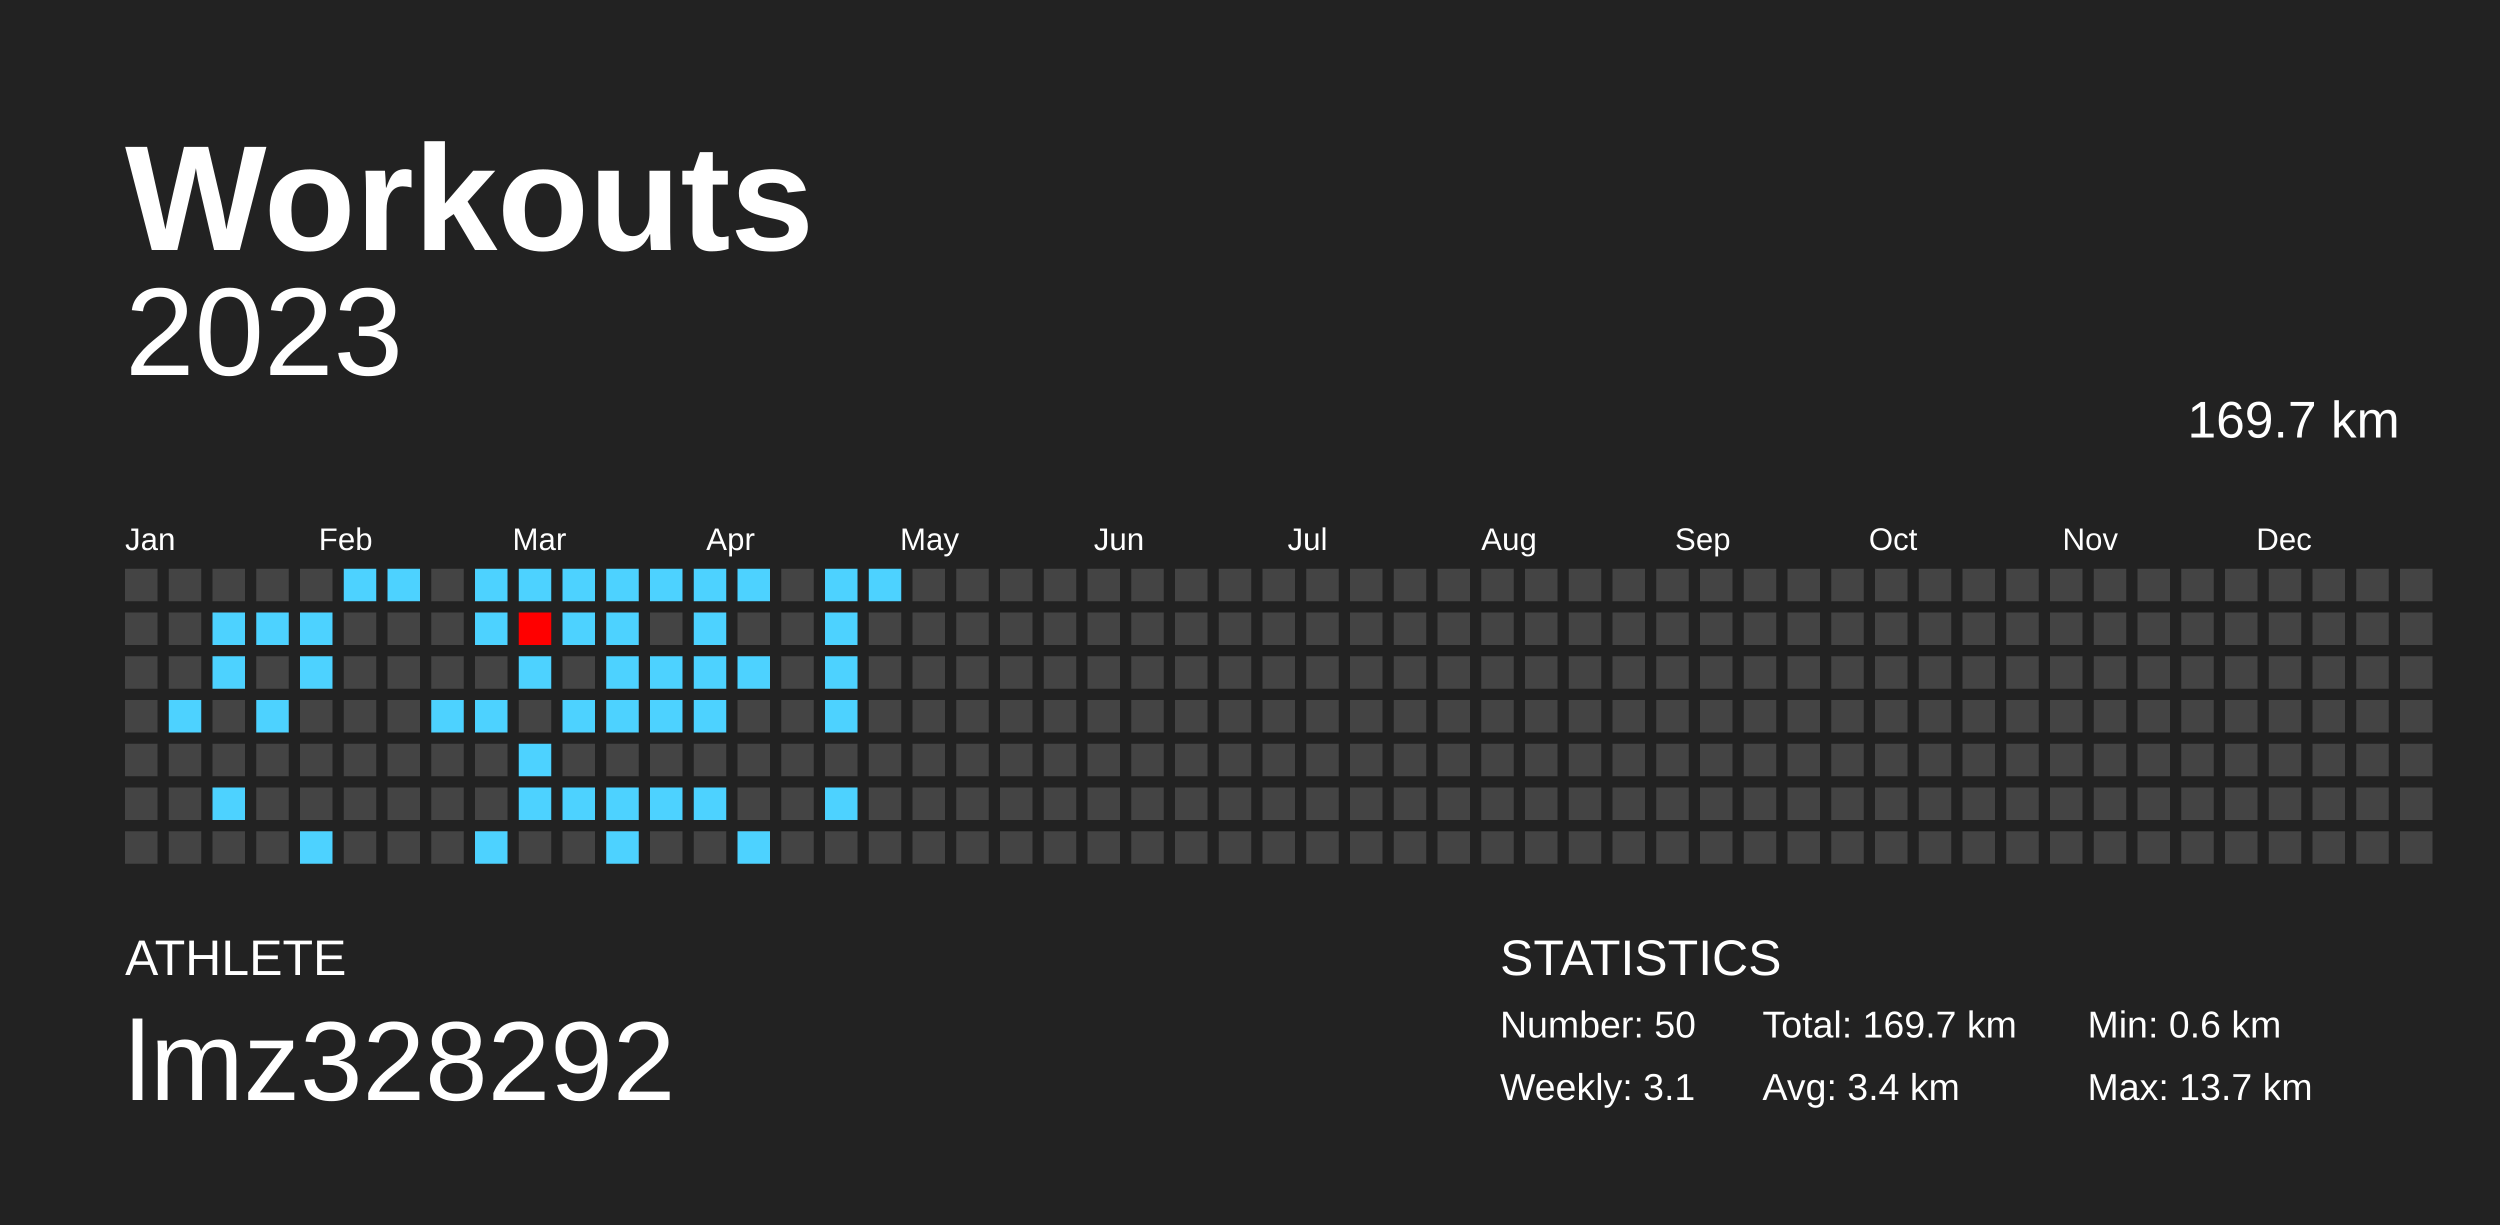
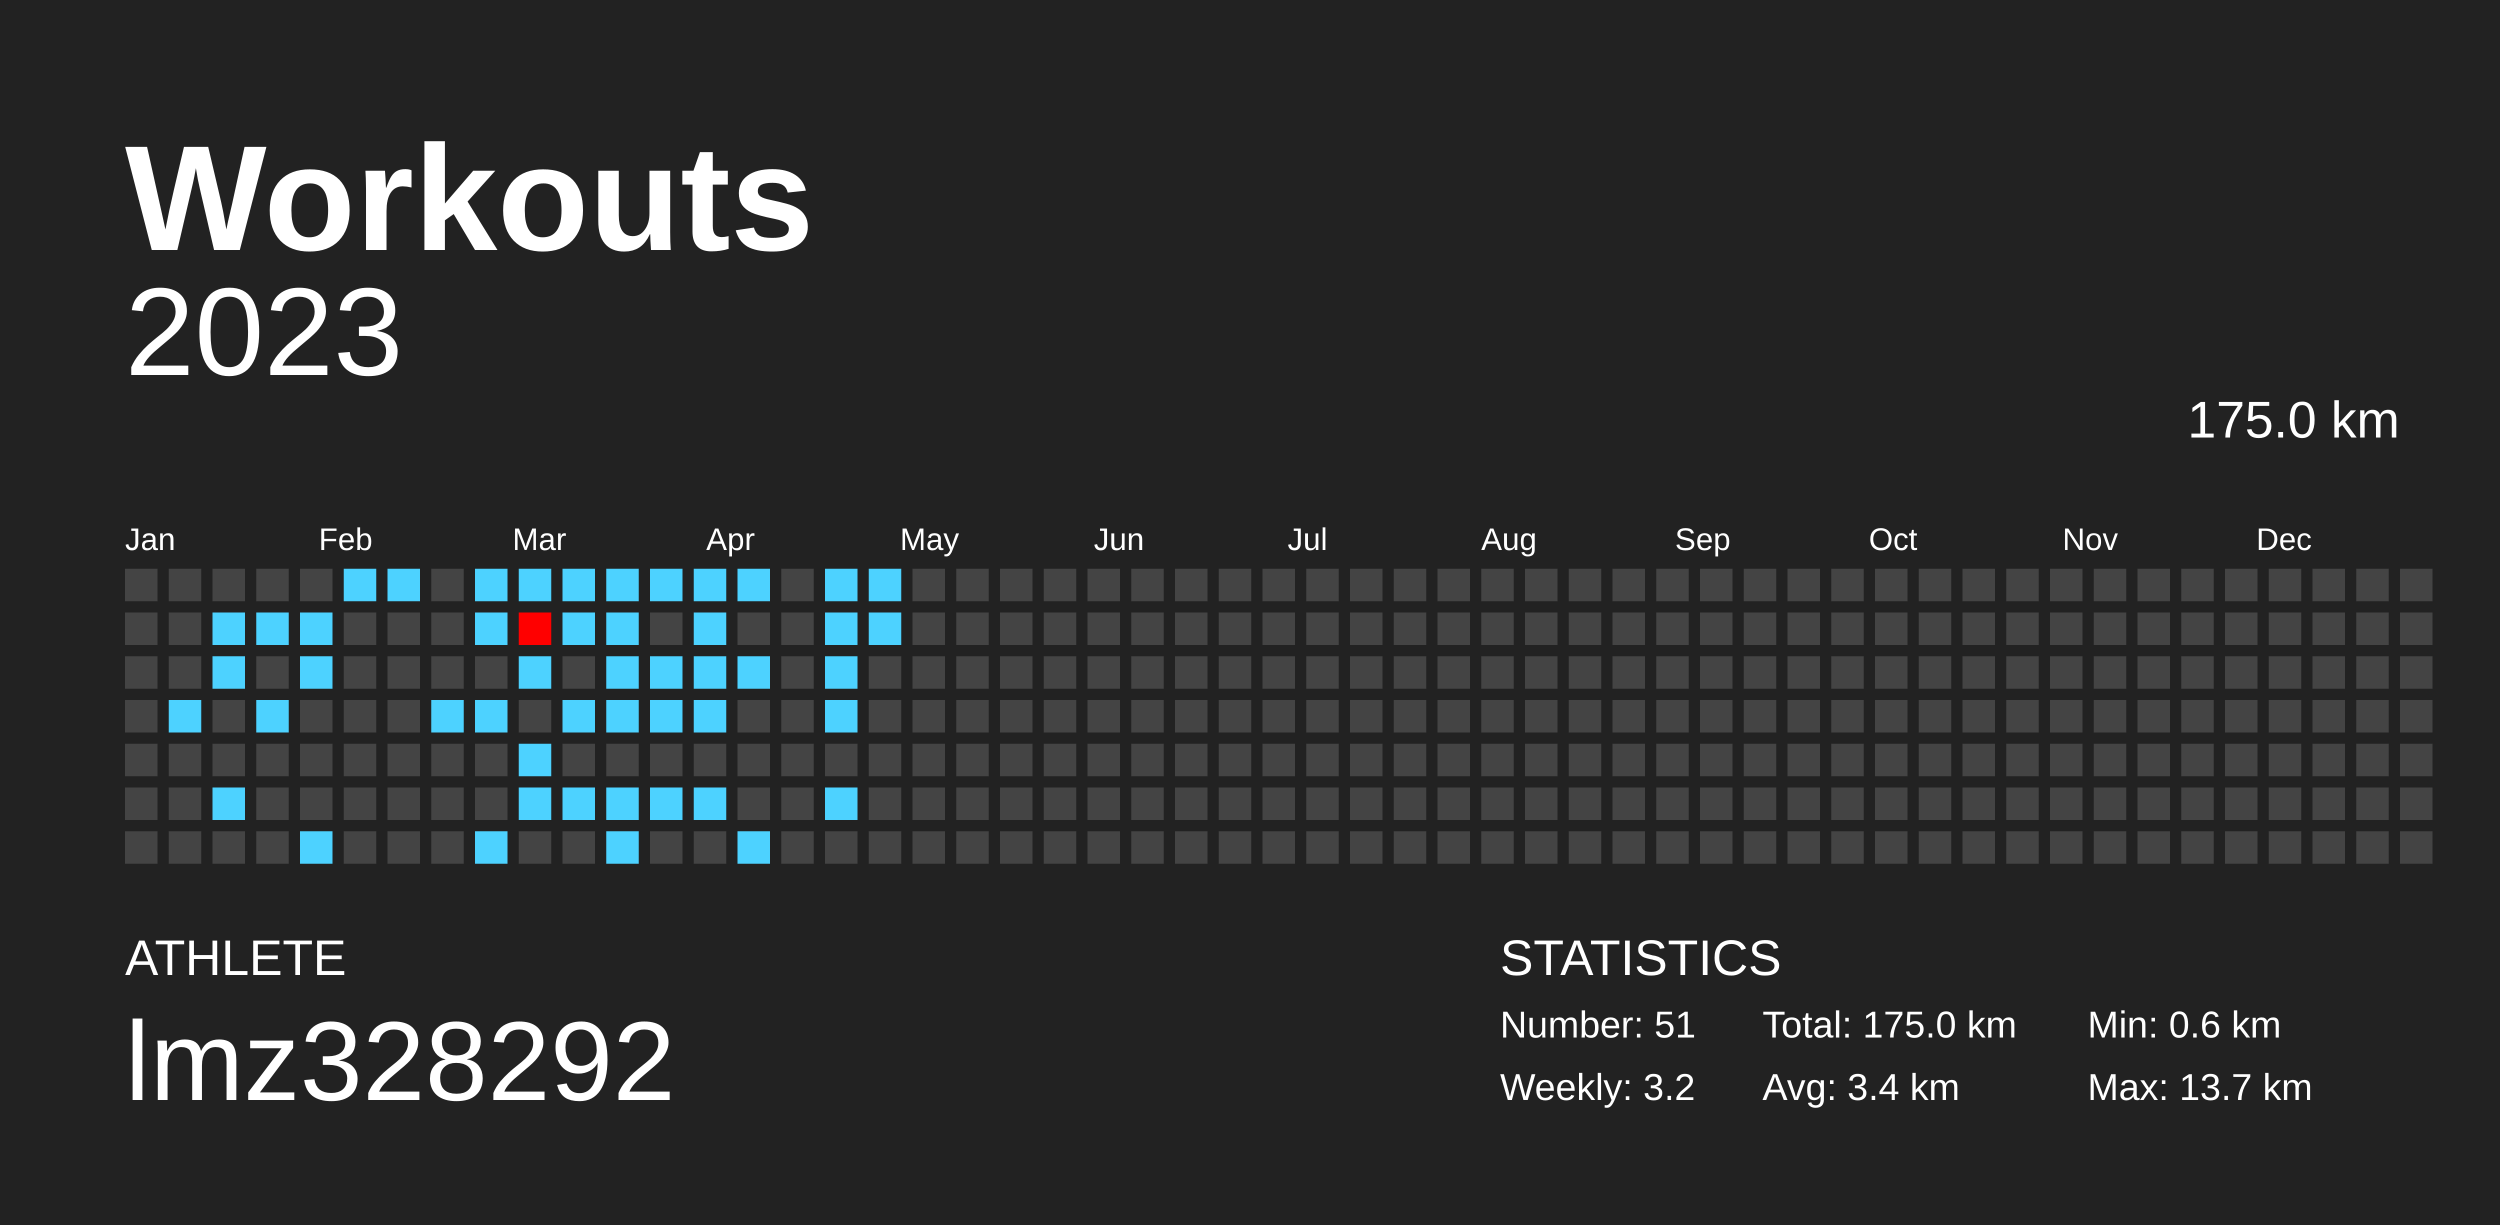
<svg xmlns="http://www.w3.org/2000/svg" baseProfile="full" height="98mm" version="1.1" viewBox="0,0,200,98" width="200mm">
  <defs />
  <rect fill="#222222" height="98" width="200" x="0" y="0" />
  <text fill="#FFFFFF" style="font-size:12px; font-family:Arial; font-weight:bold;" x="10" y="20">Workouts</text>
  <text fill="#FFFFFF" style="font-size:4px; font-family:Arial" x="10" y="78">ATHLETE</text>
  <text fill="#FFFFFF" style="font-size:9px; font-family:Arial" x="10" y="88">lmz328292</text>
  <text fill="#FFFFFF" style="font-size:4px; font-family:Arial" x="120" y="78">STATISTICS</text>
-   <text fill="#FFFFFF" style="font-size:3px; font-family:Arial" x="120" y="83">Number: 50</text>
-   <text fill="#FFFFFF" style="font-size:3px; font-family:Arial" x="120" y="88">Weekly: 3.1</text>
-   <text fill="#FFFFFF" style="font-size:3px; font-family:Arial" x="141" y="83">Total: 169.7 km</text>
+   <text fill="#FFFFFF" style="font-size:3px; font-family:Arial" x="120" y="83">Number: 51</text>
+   <text fill="#FFFFFF" style="font-size:3px; font-family:Arial" x="120" y="88">Weekly: 3.2</text>
+   <text fill="#FFFFFF" style="font-size:3px; font-family:Arial" x="141" y="83">Total: 175.0 km</text>
  <text fill="#FFFFFF" style="font-size:3px; font-family:Arial" x="141" y="88">Avg: 3.4 km</text>
  <text fill="#FFFFFF" style="font-size:3px; font-family:Arial" x="167" y="83">Min: 0.6 km</text>
  <text fill="#FFFFFF" style="font-size:3px; font-family:Arial" x="167" y="88">Max: 13.7 km</text>
  <text alignment-baseline="hanging" fill="#FFFFFF" style="font-size:10.0px; font-family:Arial;" x="10" y="30">2023</text>
-   <text alignment-baseline="hanging" fill="#FFFFFF" style="font-size:4.125px; font-family:Arial;" x="175" y="35">169.7 km</text>
+   <text alignment-baseline="hanging" fill="#FFFFFF" style="font-size:4.125px; font-family:Arial;" x="175" y="35">175.0 km</text>
  <text fill="#FFFFFF" style="font-size:2.5px; font-family:Arial" x="10.0" y="44">Jan</text>
  <text fill="#FFFFFF" style="font-size:2.5px; font-family:Arial" x="25.5" y="44">Feb</text>
  <text fill="#FFFFFF" style="font-size:2.5px; font-family:Arial" x="41.0" y="44">Mar</text>
  <text fill="#FFFFFF" style="font-size:2.5px; font-family:Arial" x="56.5" y="44">Apr</text>
  <text fill="#FFFFFF" style="font-size:2.5px; font-family:Arial" x="72.0" y="44">May</text>
  <text fill="#FFFFFF" style="font-size:2.5px; font-family:Arial" x="87.5" y="44">Jun</text>
  <text fill="#FFFFFF" style="font-size:2.5px; font-family:Arial" x="103.0" y="44">Jul</text>
  <text fill="#FFFFFF" style="font-size:2.5px; font-family:Arial" x="118.5" y="44">Aug</text>
  <text fill="#FFFFFF" style="font-size:2.5px; font-family:Arial" x="134.0" y="44">Sep</text>
  <text fill="#FFFFFF" style="font-size:2.5px; font-family:Arial" x="149.5" y="44">Oct</text>
  <text fill="#FFFFFF" style="font-size:2.5px; font-family:Arial" x="165.0" y="44">Nov</text>
  <text fill="#FFFFFF" style="font-size:2.5px; font-family:Arial" x="180.5" y="44">Dec</text>
  <rect fill="#444444" height="2.6" width="2.6" x="10.0" y="45.5" />
  <rect fill="#444444" height="2.6" width="2.6" x="10.0" y="49.0" />
  <rect fill="#444444" height="2.6" width="2.6" x="10.0" y="52.5" />
  <rect fill="#444444" height="2.6" width="2.6" x="10.0" y="56.0" />
  <rect fill="#444444" height="2.6" width="2.6" x="10.0" y="59.5" />
  <rect fill="#444444" height="2.6" width="2.6" x="10.0" y="63.0" />
  <rect fill="#444444" height="2.6" width="2.6" x="10.0" y="66.5" />
  <rect fill="#444444" height="2.6" width="2.6" x="13.5" y="45.5" />
  <rect fill="#444444" height="2.6" width="2.6" x="13.5" y="49.0" />
  <rect fill="#444444" height="2.6" width="2.6" x="13.5" y="52.5" />
  <rect fill="#4dd2ff" height="2.6" width="2.6" x="13.5" y="56.0" />
  <rect fill="#444444" height="2.6" width="2.6" x="13.5" y="59.5" />
  <rect fill="#444444" height="2.6" width="2.6" x="13.5" y="63.0" />
  <rect fill="#444444" height="2.6" width="2.6" x="13.5" y="66.5" />
  <rect fill="#444444" height="2.6" width="2.6" x="17.0" y="45.5" />
  <rect fill="#4dd2ff" height="2.6" width="2.6" x="17.0" y="49.0" />
  <rect fill="#4dd2ff" height="2.6" width="2.6" x="17.0" y="52.5" />
  <rect fill="#444444" height="2.6" width="2.6" x="17.0" y="56.0" />
  <rect fill="#444444" height="2.6" width="2.6" x="17.0" y="59.5" />
  <rect fill="#4dd2ff" height="2.6" width="2.6" x="17.0" y="63.0" />
  <rect fill="#444444" height="2.6" width="2.6" x="17.0" y="66.5" />
  <rect fill="#444444" height="2.6" width="2.6" x="20.5" y="45.5" />
  <rect fill="#4dd2ff" height="2.6" width="2.6" x="20.5" y="49.0" />
  <rect fill="#444444" height="2.6" width="2.6" x="20.5" y="52.5" />
  <rect fill="#4dd2ff" height="2.6" width="2.6" x="20.5" y="56.0" />
  <rect fill="#444444" height="2.6" width="2.6" x="20.5" y="59.5" />
  <rect fill="#444444" height="2.6" width="2.6" x="20.5" y="63.0" />
  <rect fill="#444444" height="2.6" width="2.6" x="20.5" y="66.5" />
  <rect fill="#444444" height="2.6" width="2.6" x="24.0" y="45.5" />
  <rect fill="#4dd2ff" height="2.6" width="2.6" x="24.0" y="49.0" />
  <rect fill="#4dd2ff" height="2.6" width="2.6" x="24.0" y="52.5" />
  <rect fill="#444444" height="2.6" width="2.6" x="24.0" y="56.0" />
  <rect fill="#444444" height="2.6" width="2.6" x="24.0" y="59.5" />
  <rect fill="#444444" height="2.6" width="2.6" x="24.0" y="63.0" />
  <rect fill="#4dd2ff" height="2.6" width="2.6" x="24.0" y="66.5" />
  <rect fill="#4dd2ff" height="2.6" width="2.6" x="27.5" y="45.5" />
  <rect fill="#444444" height="2.6" width="2.6" x="27.5" y="49.0" />
  <rect fill="#444444" height="2.6" width="2.6" x="27.5" y="52.5" />
  <rect fill="#444444" height="2.6" width="2.6" x="27.5" y="56.0" />
  <rect fill="#444444" height="2.6" width="2.6" x="27.5" y="59.5" />
  <rect fill="#444444" height="2.6" width="2.6" x="27.5" y="63.0" />
  <rect fill="#444444" height="2.6" width="2.6" x="27.5" y="66.5" />
  <rect fill="#4dd2ff" height="2.6" width="2.6" x="31.0" y="45.5" />
  <rect fill="#444444" height="2.6" width="2.6" x="31.0" y="49.0" />
  <rect fill="#444444" height="2.6" width="2.6" x="31.0" y="52.5" />
  <rect fill="#444444" height="2.6" width="2.6" x="31.0" y="56.0" />
  <rect fill="#444444" height="2.6" width="2.6" x="31.0" y="59.5" />
  <rect fill="#444444" height="2.6" width="2.6" x="31.0" y="63.0" />
  <rect fill="#444444" height="2.6" width="2.6" x="31.0" y="66.5" />
  <rect fill="#444444" height="2.6" width="2.6" x="34.5" y="45.5" />
  <rect fill="#444444" height="2.6" width="2.6" x="34.5" y="49.0" />
  <rect fill="#444444" height="2.6" width="2.6" x="34.5" y="52.5" />
  <rect fill="#4dd2ff" height="2.6" width="2.6" x="34.5" y="56.0" />
  <rect fill="#444444" height="2.6" width="2.6" x="34.5" y="59.5" />
  <rect fill="#444444" height="2.6" width="2.6" x="34.5" y="63.0" />
  <rect fill="#444444" height="2.6" width="2.6" x="34.5" y="66.5" />
  <rect fill="#4dd2ff" height="2.6" width="2.6" x="38.0" y="45.5" />
  <rect fill="#4dd2ff" height="2.6" width="2.6" x="38.0" y="49.0" />
  <rect fill="#444444" height="2.6" width="2.6" x="38.0" y="52.5" />
  <rect fill="#4dd2ff" height="2.6" width="2.6" x="38.0" y="56.0" />
  <rect fill="#444444" height="2.6" width="2.6" x="38.0" y="59.5" />
  <rect fill="#444444" height="2.6" width="2.6" x="38.0" y="63.0" />
  <rect fill="#4dd2ff" height="2.6" width="2.6" x="38.0" y="66.5" />
  <rect fill="#4dd2ff" height="2.6" width="2.6" x="41.5" y="45.5" />
  <rect fill="#ff0000" height="2.6" width="2.6" x="41.5" y="49.0" />
  <rect fill="#4dd2ff" height="2.6" width="2.6" x="41.5" y="52.5" />
  <rect fill="#444444" height="2.6" width="2.6" x="41.5" y="56.0" />
  <rect fill="#4dd2ff" height="2.6" width="2.6" x="41.5" y="59.5" />
  <rect fill="#4dd2ff" height="2.6" width="2.6" x="41.5" y="63.0" />
  <rect fill="#444444" height="2.6" width="2.6" x="41.5" y="66.5" />
  <rect fill="#4dd2ff" height="2.6" width="2.6" x="45.0" y="45.5" />
  <rect fill="#4dd2ff" height="2.6" width="2.6" x="45.0" y="49.0" />
  <rect fill="#444444" height="2.6" width="2.6" x="45.0" y="52.5" />
  <rect fill="#4dd2ff" height="2.6" width="2.6" x="45.0" y="56.0" />
  <rect fill="#444444" height="2.6" width="2.6" x="45.0" y="59.5" />
  <rect fill="#4dd2ff" height="2.6" width="2.6" x="45.0" y="63.0" />
  <rect fill="#444444" height="2.6" width="2.6" x="45.0" y="66.5" />
  <rect fill="#4dd2ff" height="2.6" width="2.6" x="48.5" y="45.5" />
  <rect fill="#4dd2ff" height="2.6" width="2.6" x="48.5" y="49.0" />
  <rect fill="#4dd2ff" height="2.6" width="2.6" x="48.5" y="52.5" />
  <rect fill="#4dd2ff" height="2.6" width="2.6" x="48.5" y="56.0" />
  <rect fill="#444444" height="2.6" width="2.6" x="48.5" y="59.5" />
  <rect fill="#4dd2ff" height="2.6" width="2.6" x="48.5" y="63.0" />
  <rect fill="#4dd2ff" height="2.6" width="2.6" x="48.5" y="66.5" />
  <rect fill="#4dd2ff" height="2.6" width="2.6" x="52.0" y="45.5" />
  <rect fill="#444444" height="2.6" width="2.6" x="52.0" y="49.0" />
  <rect fill="#4dd2ff" height="2.6" width="2.6" x="52.0" y="52.5" />
  <rect fill="#4dd2ff" height="2.6" width="2.6" x="52.0" y="56.0" />
  <rect fill="#444444" height="2.6" width="2.6" x="52.0" y="59.5" />
  <rect fill="#4dd2ff" height="2.6" width="2.6" x="52.0" y="63.0" />
  <rect fill="#444444" height="2.6" width="2.6" x="52.0" y="66.5" />
  <rect fill="#4dd2ff" height="2.6" width="2.6" x="55.5" y="45.5" />
  <rect fill="#4dd2ff" height="2.6" width="2.6" x="55.5" y="49.0" />
  <rect fill="#4dd2ff" height="2.6" width="2.6" x="55.5" y="52.5" />
  <rect fill="#4dd2ff" height="2.6" width="2.6" x="55.5" y="56.0" />
  <rect fill="#444444" height="2.6" width="2.6" x="55.5" y="59.5" />
  <rect fill="#4dd2ff" height="2.6" width="2.6" x="55.5" y="63.0" />
  <rect fill="#444444" height="2.6" width="2.6" x="55.5" y="66.5" />
  <rect fill="#4dd2ff" height="2.6" width="2.6" x="59.0" y="45.5" />
  <rect fill="#444444" height="2.6" width="2.6" x="59.0" y="49.0" />
  <rect fill="#4dd2ff" height="2.6" width="2.6" x="59.0" y="52.5" />
  <rect fill="#444444" height="2.6" width="2.6" x="59.0" y="56.0" />
  <rect fill="#444444" height="2.6" width="2.6" x="59.0" y="59.5" />
  <rect fill="#444444" height="2.6" width="2.6" x="59.0" y="63.0" />
  <rect fill="#4dd2ff" height="2.6" width="2.6" x="59.0" y="66.5" />
  <rect fill="#444444" height="2.6" width="2.6" x="62.5" y="45.5" />
  <rect fill="#444444" height="2.6" width="2.6" x="62.5" y="49.0" />
  <rect fill="#444444" height="2.6" width="2.6" x="62.5" y="52.5" />
  <rect fill="#444444" height="2.6" width="2.6" x="62.5" y="56.0" />
  <rect fill="#444444" height="2.6" width="2.6" x="62.5" y="59.5" />
  <rect fill="#444444" height="2.6" width="2.6" x="62.5" y="63.0" />
  <rect fill="#444444" height="2.6" width="2.6" x="62.5" y="66.5" />
  <rect fill="#4dd2ff" height="2.6" width="2.6" x="66.0" y="45.5" />
  <rect fill="#4dd2ff" height="2.6" width="2.6" x="66.0" y="49.0" />
  <rect fill="#4dd2ff" height="2.6" width="2.6" x="66.0" y="52.5" />
  <rect fill="#4dd2ff" height="2.6" width="2.6" x="66.0" y="56.0" />
  <rect fill="#444444" height="2.6" width="2.6" x="66.0" y="59.5" />
  <rect fill="#4dd2ff" height="2.6" width="2.6" x="66.0" y="63.0" />
  <rect fill="#444444" height="2.6" width="2.6" x="66.0" y="66.5" />
  <rect fill="#4dd2ff" height="2.6" width="2.6" x="69.5" y="45.5" />
-   <rect fill="#444444" height="2.6" width="2.6" x="69.5" y="49.0" />
+   <rect fill="#4dd2ff" height="2.6" width="2.6" x="69.5" y="49.0" />
  <rect fill="#444444" height="2.6" width="2.6" x="69.5" y="52.5" />
  <rect fill="#444444" height="2.6" width="2.6" x="69.5" y="56.0" />
  <rect fill="#444444" height="2.6" width="2.6" x="69.5" y="59.5" />
  <rect fill="#444444" height="2.6" width="2.6" x="69.5" y="63.0" />
  <rect fill="#444444" height="2.6" width="2.6" x="69.5" y="66.5" />
  <rect fill="#444444" height="2.6" width="2.6" x="73.0" y="45.5" />
  <rect fill="#444444" height="2.6" width="2.6" x="73.0" y="49.0" />
  <rect fill="#444444" height="2.6" width="2.6" x="73.0" y="52.5" />
  <rect fill="#444444" height="2.6" width="2.6" x="73.0" y="56.0" />
  <rect fill="#444444" height="2.6" width="2.6" x="73.0" y="59.5" />
  <rect fill="#444444" height="2.6" width="2.6" x="73.0" y="63.0" />
  <rect fill="#444444" height="2.6" width="2.6" x="73.0" y="66.5" />
  <rect fill="#444444" height="2.6" width="2.6" x="76.5" y="45.5" />
  <rect fill="#444444" height="2.6" width="2.6" x="76.5" y="49.0" />
  <rect fill="#444444" height="2.6" width="2.6" x="76.5" y="52.5" />
  <rect fill="#444444" height="2.6" width="2.6" x="76.5" y="56.0" />
  <rect fill="#444444" height="2.6" width="2.6" x="76.5" y="59.5" />
  <rect fill="#444444" height="2.6" width="2.6" x="76.5" y="63.0" />
  <rect fill="#444444" height="2.6" width="2.6" x="76.5" y="66.5" />
  <rect fill="#444444" height="2.6" width="2.6" x="80.0" y="45.5" />
  <rect fill="#444444" height="2.6" width="2.6" x="80.0" y="49.0" />
  <rect fill="#444444" height="2.6" width="2.6" x="80.0" y="52.5" />
  <rect fill="#444444" height="2.6" width="2.6" x="80.0" y="56.0" />
  <rect fill="#444444" height="2.6" width="2.6" x="80.0" y="59.5" />
  <rect fill="#444444" height="2.6" width="2.6" x="80.0" y="63.0" />
  <rect fill="#444444" height="2.6" width="2.6" x="80.0" y="66.5" />
  <rect fill="#444444" height="2.6" width="2.6" x="83.5" y="45.5" />
  <rect fill="#444444" height="2.6" width="2.6" x="83.5" y="49.0" />
  <rect fill="#444444" height="2.6" width="2.6" x="83.5" y="52.5" />
  <rect fill="#444444" height="2.6" width="2.6" x="83.5" y="56.0" />
  <rect fill="#444444" height="2.6" width="2.6" x="83.5" y="59.5" />
  <rect fill="#444444" height="2.6" width="2.6" x="83.5" y="63.0" />
  <rect fill="#444444" height="2.6" width="2.6" x="83.5" y="66.5" />
  <rect fill="#444444" height="2.6" width="2.6" x="87.0" y="45.5" />
  <rect fill="#444444" height="2.6" width="2.6" x="87.0" y="49.0" />
  <rect fill="#444444" height="2.6" width="2.6" x="87.0" y="52.5" />
  <rect fill="#444444" height="2.6" width="2.6" x="87.0" y="56.0" />
  <rect fill="#444444" height="2.6" width="2.6" x="87.0" y="59.5" />
  <rect fill="#444444" height="2.6" width="2.6" x="87.0" y="63.0" />
  <rect fill="#444444" height="2.6" width="2.6" x="87.0" y="66.5" />
  <rect fill="#444444" height="2.6" width="2.6" x="90.5" y="45.5" />
  <rect fill="#444444" height="2.6" width="2.6" x="90.5" y="49.0" />
  <rect fill="#444444" height="2.6" width="2.6" x="90.5" y="52.5" />
  <rect fill="#444444" height="2.6" width="2.6" x="90.5" y="56.0" />
  <rect fill="#444444" height="2.6" width="2.6" x="90.5" y="59.5" />
  <rect fill="#444444" height="2.6" width="2.6" x="90.5" y="63.0" />
  <rect fill="#444444" height="2.6" width="2.6" x="90.5" y="66.5" />
  <rect fill="#444444" height="2.6" width="2.6" x="94.0" y="45.5" />
  <rect fill="#444444" height="2.6" width="2.6" x="94.0" y="49.0" />
  <rect fill="#444444" height="2.6" width="2.6" x="94.0" y="52.5" />
  <rect fill="#444444" height="2.6" width="2.6" x="94.0" y="56.0" />
  <rect fill="#444444" height="2.6" width="2.6" x="94.0" y="59.5" />
  <rect fill="#444444" height="2.6" width="2.6" x="94.0" y="63.0" />
  <rect fill="#444444" height="2.6" width="2.6" x="94.0" y="66.5" />
  <rect fill="#444444" height="2.6" width="2.6" x="97.5" y="45.5" />
  <rect fill="#444444" height="2.6" width="2.6" x="97.5" y="49.0" />
  <rect fill="#444444" height="2.6" width="2.6" x="97.5" y="52.5" />
  <rect fill="#444444" height="2.6" width="2.6" x="97.5" y="56.0" />
  <rect fill="#444444" height="2.6" width="2.6" x="97.5" y="59.5" />
  <rect fill="#444444" height="2.6" width="2.6" x="97.5" y="63.0" />
  <rect fill="#444444" height="2.6" width="2.6" x="97.5" y="66.5" />
  <rect fill="#444444" height="2.6" width="2.6" x="101.0" y="45.5" />
  <rect fill="#444444" height="2.6" width="2.6" x="101.0" y="49.0" />
  <rect fill="#444444" height="2.6" width="2.6" x="101.0" y="52.5" />
  <rect fill="#444444" height="2.6" width="2.6" x="101.0" y="56.0" />
  <rect fill="#444444" height="2.6" width="2.6" x="101.0" y="59.5" />
  <rect fill="#444444" height="2.6" width="2.6" x="101.0" y="63.0" />
  <rect fill="#444444" height="2.6" width="2.6" x="101.0" y="66.5" />
  <rect fill="#444444" height="2.6" width="2.6" x="104.5" y="45.5" />
  <rect fill="#444444" height="2.6" width="2.6" x="104.5" y="49.0" />
  <rect fill="#444444" height="2.6" width="2.6" x="104.5" y="52.5" />
  <rect fill="#444444" height="2.6" width="2.6" x="104.5" y="56.0" />
  <rect fill="#444444" height="2.6" width="2.6" x="104.5" y="59.5" />
  <rect fill="#444444" height="2.6" width="2.6" x="104.5" y="63.0" />
  <rect fill="#444444" height="2.6" width="2.6" x="104.5" y="66.5" />
  <rect fill="#444444" height="2.6" width="2.6" x="108.0" y="45.5" />
  <rect fill="#444444" height="2.6" width="2.6" x="108.0" y="49.0" />
  <rect fill="#444444" height="2.6" width="2.6" x="108.0" y="52.5" />
  <rect fill="#444444" height="2.6" width="2.6" x="108.0" y="56.0" />
  <rect fill="#444444" height="2.6" width="2.6" x="108.0" y="59.5" />
  <rect fill="#444444" height="2.6" width="2.6" x="108.0" y="63.0" />
  <rect fill="#444444" height="2.6" width="2.6" x="108.0" y="66.5" />
  <rect fill="#444444" height="2.6" width="2.6" x="111.5" y="45.5" />
  <rect fill="#444444" height="2.6" width="2.6" x="111.5" y="49.0" />
  <rect fill="#444444" height="2.6" width="2.6" x="111.5" y="52.5" />
  <rect fill="#444444" height="2.6" width="2.6" x="111.5" y="56.0" />
  <rect fill="#444444" height="2.6" width="2.6" x="111.5" y="59.5" />
  <rect fill="#444444" height="2.6" width="2.6" x="111.5" y="63.0" />
  <rect fill="#444444" height="2.6" width="2.6" x="111.5" y="66.5" />
  <rect fill="#444444" height="2.6" width="2.6" x="115.0" y="45.5" />
  <rect fill="#444444" height="2.6" width="2.6" x="115.0" y="49.0" />
  <rect fill="#444444" height="2.6" width="2.6" x="115.0" y="52.5" />
  <rect fill="#444444" height="2.6" width="2.6" x="115.0" y="56.0" />
  <rect fill="#444444" height="2.6" width="2.6" x="115.0" y="59.5" />
  <rect fill="#444444" height="2.6" width="2.6" x="115.0" y="63.0" />
  <rect fill="#444444" height="2.6" width="2.6" x="115.0" y="66.5" />
  <rect fill="#444444" height="2.6" width="2.6" x="118.5" y="45.5" />
  <rect fill="#444444" height="2.6" width="2.6" x="118.5" y="49.0" />
  <rect fill="#444444" height="2.6" width="2.6" x="118.5" y="52.5" />
  <rect fill="#444444" height="2.6" width="2.6" x="118.5" y="56.0" />
  <rect fill="#444444" height="2.6" width="2.6" x="118.5" y="59.5" />
  <rect fill="#444444" height="2.6" width="2.6" x="118.5" y="63.0" />
  <rect fill="#444444" height="2.6" width="2.6" x="118.5" y="66.5" />
  <rect fill="#444444" height="2.6" width="2.6" x="122.0" y="45.5" />
  <rect fill="#444444" height="2.6" width="2.6" x="122.0" y="49.0" />
  <rect fill="#444444" height="2.6" width="2.6" x="122.0" y="52.5" />
  <rect fill="#444444" height="2.6" width="2.6" x="122.0" y="56.0" />
  <rect fill="#444444" height="2.6" width="2.6" x="122.0" y="59.5" />
  <rect fill="#444444" height="2.6" width="2.6" x="122.0" y="63.0" />
  <rect fill="#444444" height="2.6" width="2.6" x="122.0" y="66.5" />
  <rect fill="#444444" height="2.6" width="2.6" x="125.5" y="45.5" />
  <rect fill="#444444" height="2.6" width="2.6" x="125.5" y="49.0" />
  <rect fill="#444444" height="2.6" width="2.6" x="125.5" y="52.5" />
  <rect fill="#444444" height="2.6" width="2.6" x="125.5" y="56.0" />
  <rect fill="#444444" height="2.6" width="2.6" x="125.5" y="59.5" />
  <rect fill="#444444" height="2.6" width="2.6" x="125.5" y="63.0" />
  <rect fill="#444444" height="2.6" width="2.6" x="125.5" y="66.5" />
  <rect fill="#444444" height="2.6" width="2.6" x="129.0" y="45.5" />
  <rect fill="#444444" height="2.6" width="2.6" x="129.0" y="49.0" />
  <rect fill="#444444" height="2.6" width="2.6" x="129.0" y="52.5" />
  <rect fill="#444444" height="2.6" width="2.6" x="129.0" y="56.0" />
  <rect fill="#444444" height="2.6" width="2.6" x="129.0" y="59.5" />
  <rect fill="#444444" height="2.6" width="2.6" x="129.0" y="63.0" />
  <rect fill="#444444" height="2.6" width="2.6" x="129.0" y="66.5" />
  <rect fill="#444444" height="2.6" width="2.6" x="132.5" y="45.5" />
  <rect fill="#444444" height="2.6" width="2.6" x="132.5" y="49.0" />
  <rect fill="#444444" height="2.6" width="2.6" x="132.5" y="52.5" />
  <rect fill="#444444" height="2.6" width="2.6" x="132.5" y="56.0" />
  <rect fill="#444444" height="2.6" width="2.6" x="132.5" y="59.5" />
  <rect fill="#444444" height="2.6" width="2.6" x="132.5" y="63.0" />
  <rect fill="#444444" height="2.6" width="2.6" x="132.5" y="66.5" />
  <rect fill="#444444" height="2.6" width="2.6" x="136.0" y="45.5" />
  <rect fill="#444444" height="2.6" width="2.6" x="136.0" y="49.0" />
  <rect fill="#444444" height="2.6" width="2.6" x="136.0" y="52.5" />
  <rect fill="#444444" height="2.6" width="2.6" x="136.0" y="56.0" />
  <rect fill="#444444" height="2.6" width="2.6" x="136.0" y="59.5" />
  <rect fill="#444444" height="2.6" width="2.6" x="136.0" y="63.0" />
  <rect fill="#444444" height="2.6" width="2.6" x="136.0" y="66.5" />
  <rect fill="#444444" height="2.6" width="2.6" x="139.5" y="45.5" />
  <rect fill="#444444" height="2.6" width="2.6" x="139.5" y="49.0" />
  <rect fill="#444444" height="2.6" width="2.6" x="139.5" y="52.5" />
  <rect fill="#444444" height="2.6" width="2.6" x="139.5" y="56.0" />
  <rect fill="#444444" height="2.6" width="2.6" x="139.5" y="59.5" />
  <rect fill="#444444" height="2.6" width="2.6" x="139.5" y="63.0" />
  <rect fill="#444444" height="2.6" width="2.6" x="139.5" y="66.5" />
  <rect fill="#444444" height="2.6" width="2.6" x="143.0" y="45.5" />
  <rect fill="#444444" height="2.6" width="2.6" x="143.0" y="49.0" />
  <rect fill="#444444" height="2.6" width="2.6" x="143.0" y="52.5" />
  <rect fill="#444444" height="2.6" width="2.6" x="143.0" y="56.0" />
  <rect fill="#444444" height="2.6" width="2.6" x="143.0" y="59.5" />
  <rect fill="#444444" height="2.6" width="2.6" x="143.0" y="63.0" />
  <rect fill="#444444" height="2.6" width="2.6" x="143.0" y="66.5" />
  <rect fill="#444444" height="2.6" width="2.6" x="146.5" y="45.5" />
  <rect fill="#444444" height="2.6" width="2.6" x="146.5" y="49.0" />
  <rect fill="#444444" height="2.6" width="2.6" x="146.5" y="52.5" />
  <rect fill="#444444" height="2.6" width="2.6" x="146.5" y="56.0" />
  <rect fill="#444444" height="2.6" width="2.6" x="146.5" y="59.5" />
  <rect fill="#444444" height="2.6" width="2.6" x="146.5" y="63.0" />
  <rect fill="#444444" height="2.6" width="2.6" x="146.5" y="66.5" />
  <rect fill="#444444" height="2.6" width="2.6" x="150.0" y="45.5" />
  <rect fill="#444444" height="2.6" width="2.6" x="150.0" y="49.0" />
  <rect fill="#444444" height="2.6" width="2.6" x="150.0" y="52.5" />
  <rect fill="#444444" height="2.6" width="2.6" x="150.0" y="56.0" />
  <rect fill="#444444" height="2.6" width="2.6" x="150.0" y="59.5" />
  <rect fill="#444444" height="2.6" width="2.6" x="150.0" y="63.0" />
  <rect fill="#444444" height="2.6" width="2.6" x="150.0" y="66.5" />
  <rect fill="#444444" height="2.6" width="2.6" x="153.5" y="45.5" />
  <rect fill="#444444" height="2.6" width="2.6" x="153.5" y="49.0" />
  <rect fill="#444444" height="2.6" width="2.6" x="153.5" y="52.5" />
  <rect fill="#444444" height="2.6" width="2.6" x="153.5" y="56.0" />
  <rect fill="#444444" height="2.6" width="2.6" x="153.5" y="59.5" />
  <rect fill="#444444" height="2.6" width="2.6" x="153.5" y="63.0" />
  <rect fill="#444444" height="2.6" width="2.6" x="153.5" y="66.5" />
  <rect fill="#444444" height="2.6" width="2.6" x="157.0" y="45.5" />
  <rect fill="#444444" height="2.6" width="2.6" x="157.0" y="49.0" />
  <rect fill="#444444" height="2.6" width="2.6" x="157.0" y="52.5" />
  <rect fill="#444444" height="2.6" width="2.6" x="157.0" y="56.0" />
  <rect fill="#444444" height="2.6" width="2.6" x="157.0" y="59.5" />
  <rect fill="#444444" height="2.6" width="2.6" x="157.0" y="63.0" />
  <rect fill="#444444" height="2.6" width="2.6" x="157.0" y="66.5" />
  <rect fill="#444444" height="2.6" width="2.6" x="160.5" y="45.5" />
  <rect fill="#444444" height="2.6" width="2.6" x="160.5" y="49.0" />
  <rect fill="#444444" height="2.6" width="2.6" x="160.5" y="52.5" />
  <rect fill="#444444" height="2.6" width="2.6" x="160.5" y="56.0" />
  <rect fill="#444444" height="2.6" width="2.6" x="160.5" y="59.5" />
  <rect fill="#444444" height="2.6" width="2.6" x="160.5" y="63.0" />
  <rect fill="#444444" height="2.6" width="2.6" x="160.5" y="66.5" />
  <rect fill="#444444" height="2.6" width="2.6" x="164.0" y="45.5" />
  <rect fill="#444444" height="2.6" width="2.6" x="164.0" y="49.0" />
  <rect fill="#444444" height="2.6" width="2.6" x="164.0" y="52.5" />
  <rect fill="#444444" height="2.6" width="2.6" x="164.0" y="56.0" />
  <rect fill="#444444" height="2.6" width="2.6" x="164.0" y="59.5" />
  <rect fill="#444444" height="2.6" width="2.6" x="164.0" y="63.0" />
  <rect fill="#444444" height="2.6" width="2.6" x="164.0" y="66.5" />
  <rect fill="#444444" height="2.6" width="2.6" x="167.5" y="45.5" />
  <rect fill="#444444" height="2.6" width="2.6" x="167.5" y="49.0" />
  <rect fill="#444444" height="2.6" width="2.6" x="167.5" y="52.5" />
  <rect fill="#444444" height="2.6" width="2.6" x="167.5" y="56.0" />
  <rect fill="#444444" height="2.6" width="2.6" x="167.5" y="59.5" />
  <rect fill="#444444" height="2.6" width="2.6" x="167.5" y="63.0" />
  <rect fill="#444444" height="2.6" width="2.6" x="167.5" y="66.5" />
  <rect fill="#444444" height="2.6" width="2.6" x="171.0" y="45.5" />
  <rect fill="#444444" height="2.6" width="2.6" x="171.0" y="49.0" />
  <rect fill="#444444" height="2.6" width="2.6" x="171.0" y="52.5" />
  <rect fill="#444444" height="2.6" width="2.6" x="171.0" y="56.0" />
  <rect fill="#444444" height="2.6" width="2.6" x="171.0" y="59.5" />
  <rect fill="#444444" height="2.6" width="2.6" x="171.0" y="63.0" />
  <rect fill="#444444" height="2.6" width="2.6" x="171.0" y="66.5" />
  <rect fill="#444444" height="2.6" width="2.6" x="174.5" y="45.5" />
  <rect fill="#444444" height="2.6" width="2.6" x="174.5" y="49.0" />
  <rect fill="#444444" height="2.6" width="2.6" x="174.5" y="52.5" />
  <rect fill="#444444" height="2.6" width="2.6" x="174.5" y="56.0" />
  <rect fill="#444444" height="2.6" width="2.6" x="174.5" y="59.5" />
  <rect fill="#444444" height="2.6" width="2.6" x="174.5" y="63.0" />
  <rect fill="#444444" height="2.6" width="2.6" x="174.5" y="66.5" />
  <rect fill="#444444" height="2.6" width="2.6" x="178.0" y="45.5" />
  <rect fill="#444444" height="2.6" width="2.6" x="178.0" y="49.0" />
  <rect fill="#444444" height="2.6" width="2.6" x="178.0" y="52.5" />
  <rect fill="#444444" height="2.6" width="2.6" x="178.0" y="56.0" />
  <rect fill="#444444" height="2.6" width="2.6" x="178.0" y="59.5" />
  <rect fill="#444444" height="2.6" width="2.6" x="178.0" y="63.0" />
  <rect fill="#444444" height="2.6" width="2.6" x="178.0" y="66.5" />
  <rect fill="#444444" height="2.6" width="2.6" x="181.5" y="45.5" />
  <rect fill="#444444" height="2.6" width="2.6" x="181.5" y="49.0" />
  <rect fill="#444444" height="2.6" width="2.6" x="181.5" y="52.5" />
  <rect fill="#444444" height="2.6" width="2.6" x="181.5" y="56.0" />
  <rect fill="#444444" height="2.6" width="2.6" x="181.5" y="59.5" />
  <rect fill="#444444" height="2.6" width="2.6" x="181.5" y="63.0" />
  <rect fill="#444444" height="2.6" width="2.6" x="181.5" y="66.5" />
  <rect fill="#444444" height="2.6" width="2.6" x="185.0" y="45.5" />
  <rect fill="#444444" height="2.6" width="2.6" x="185.0" y="49.0" />
  <rect fill="#444444" height="2.6" width="2.6" x="185.0" y="52.5" />
  <rect fill="#444444" height="2.6" width="2.6" x="185.0" y="56.0" />
  <rect fill="#444444" height="2.6" width="2.6" x="185.0" y="59.5" />
  <rect fill="#444444" height="2.6" width="2.6" x="185.0" y="63.0" />
  <rect fill="#444444" height="2.6" width="2.6" x="185.0" y="66.5" />
  <rect fill="#444444" height="2.6" width="2.6" x="188.5" y="45.5" />
  <rect fill="#444444" height="2.6" width="2.6" x="188.5" y="49.0" />
  <rect fill="#444444" height="2.6" width="2.6" x="188.5" y="52.5" />
  <rect fill="#444444" height="2.6" width="2.6" x="188.5" y="56.0" />
  <rect fill="#444444" height="2.6" width="2.6" x="188.5" y="59.5" />
  <rect fill="#444444" height="2.6" width="2.6" x="188.5" y="63.0" />
  <rect fill="#444444" height="2.6" width="2.6" x="188.5" y="66.5" />
  <rect fill="#444444" height="2.6" width="2.6" x="192.0" y="45.5" />
  <rect fill="#444444" height="2.6" width="2.6" x="192.0" y="49.0" />
  <rect fill="#444444" height="2.6" width="2.6" x="192.0" y="52.5" />
  <rect fill="#444444" height="2.6" width="2.6" x="192.0" y="56.0" />
  <rect fill="#444444" height="2.6" width="2.6" x="192.0" y="59.5" />
  <rect fill="#444444" height="2.6" width="2.6" x="192.0" y="63.0" />
  <rect fill="#444444" height="2.6" width="2.6" x="192.0" y="66.5" />
</svg>
